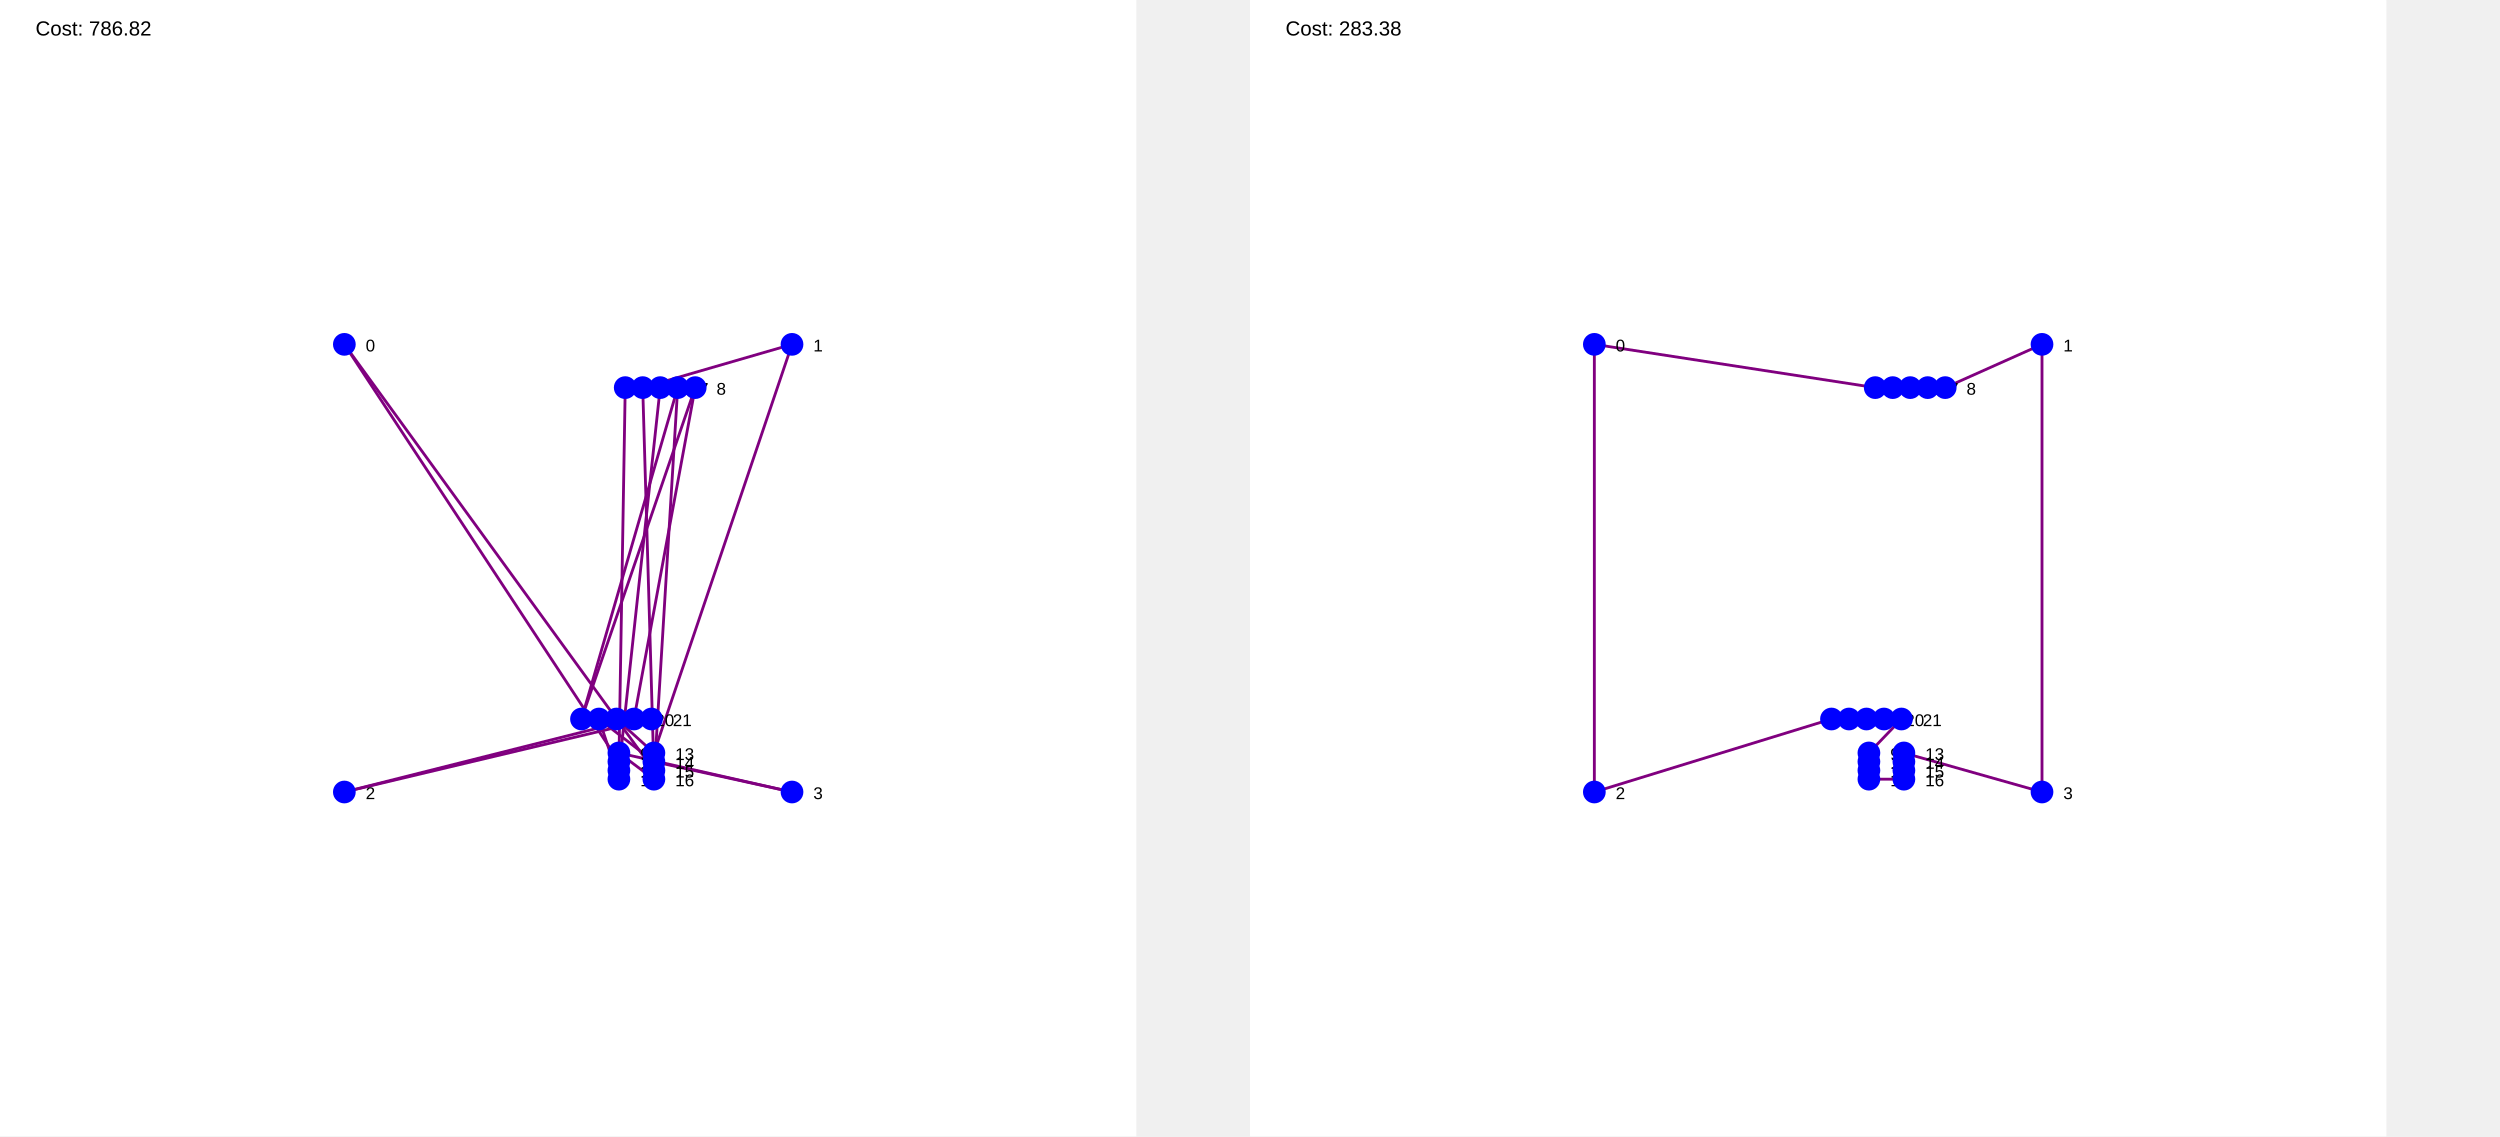
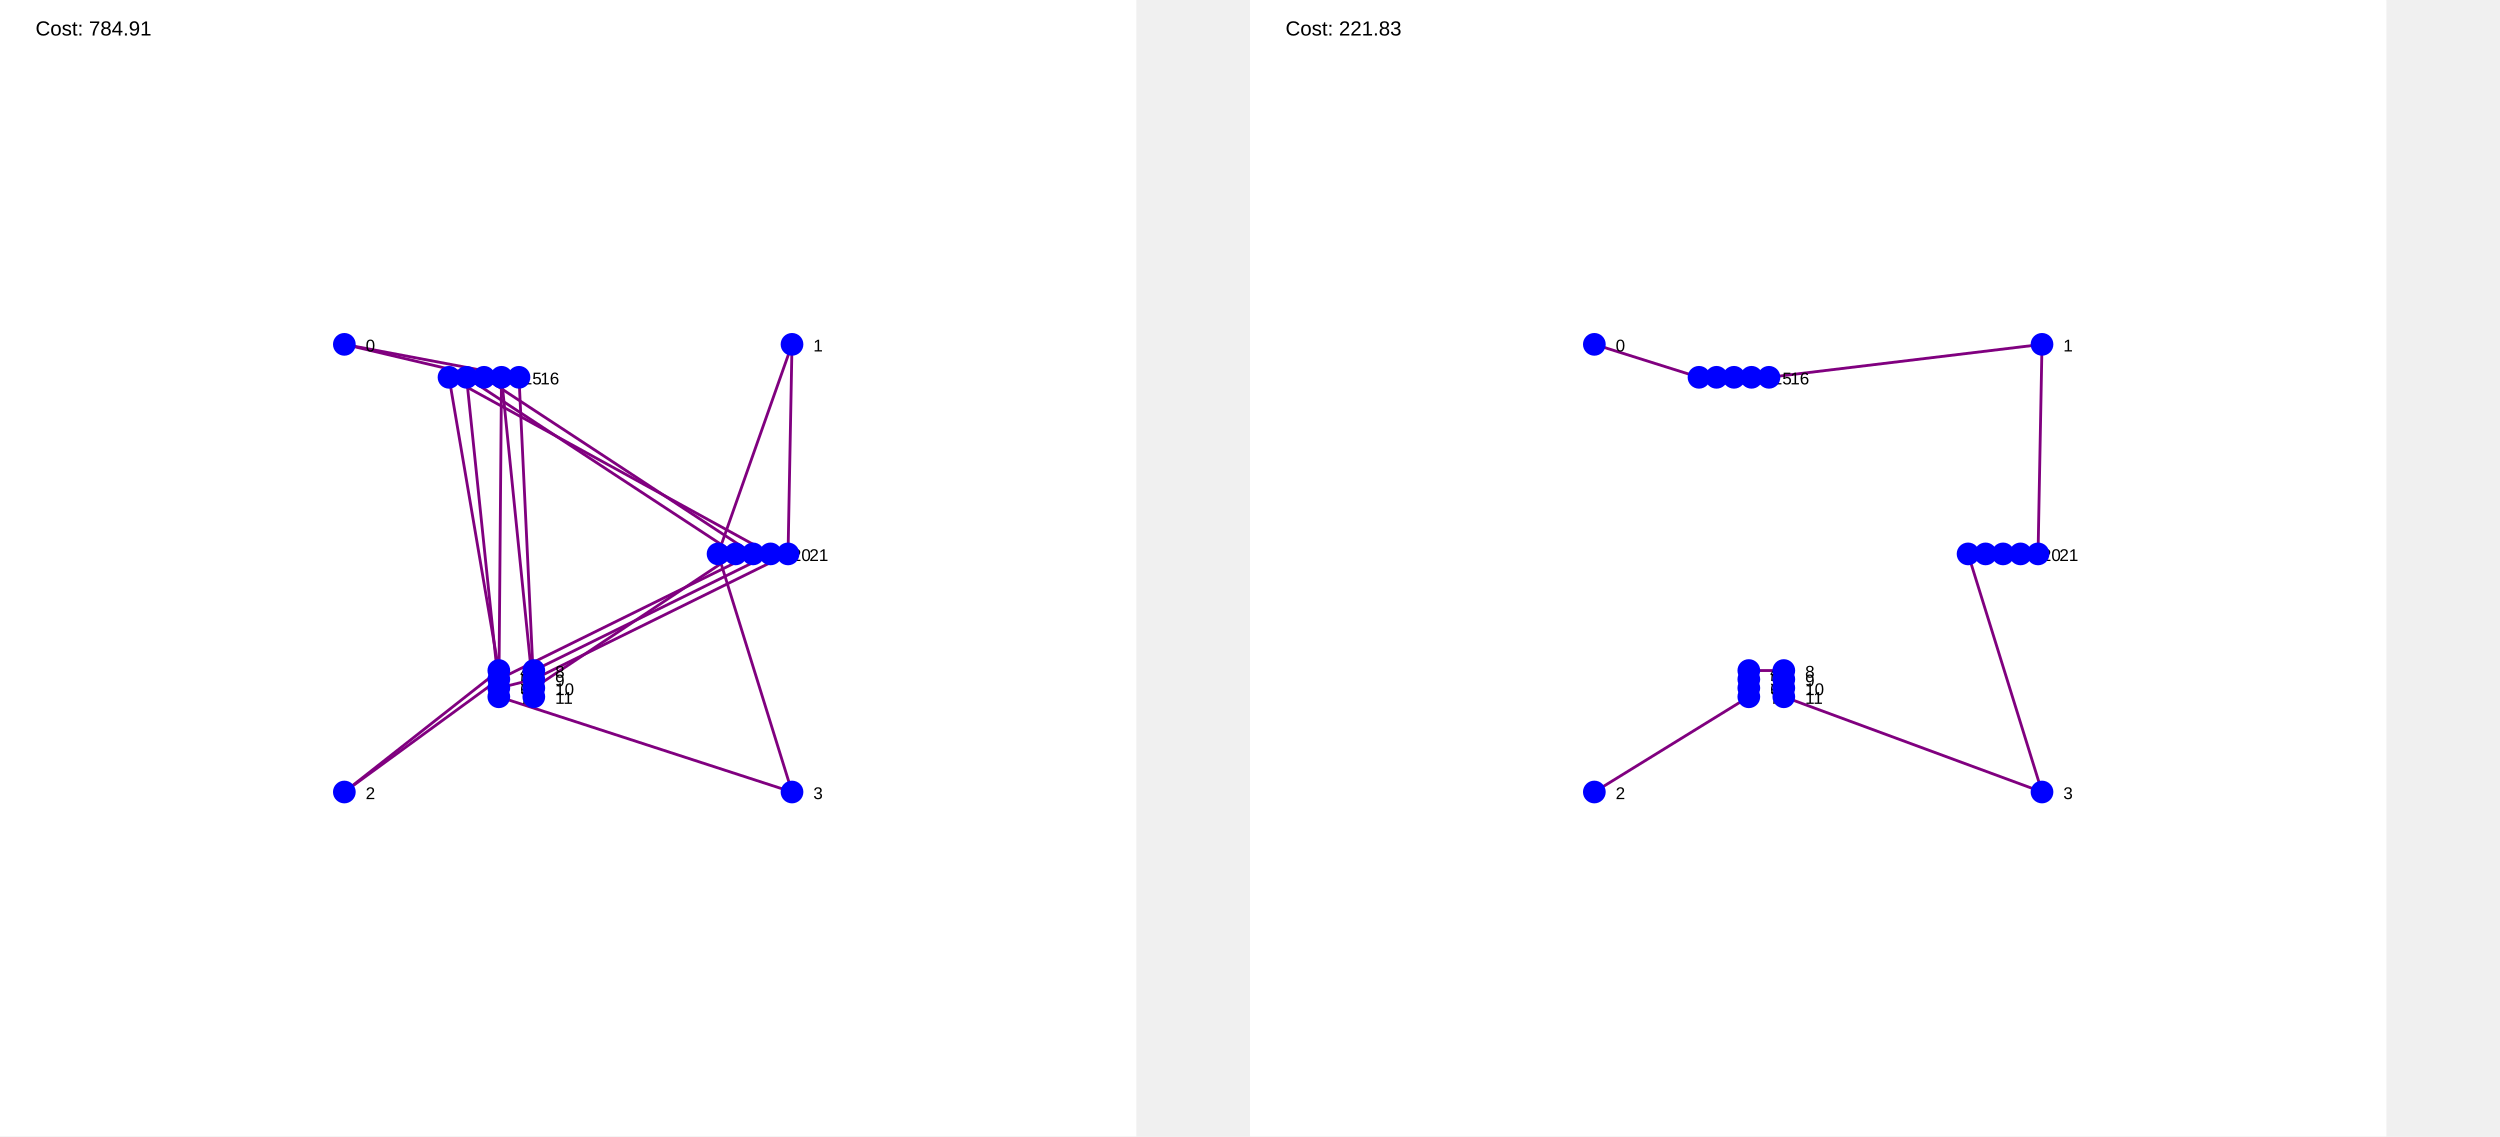
<svg xmlns="http://www.w3.org/2000/svg" width="1760" height="800" viewBox="-218.182 -218.182 1760 800">
  <g transform="translate(0,0)">
    <rect x="-218.182" y="-218.182" width="800" height="800" fill="white" />
    <g>
-       <line x1="24.242" y1="24.242" x2="242.165" y2="324.201" stroke="rgb(128,0,127)" stroke-width="2" />
-       <line x1="242.165" y1="324.201" x2="234.293" y2="54.703" stroke="rgb(128,0,127)" stroke-width="2" />
-       <line x1="234.293" y1="54.703" x2="339.394" y2="24.242" stroke="rgb(128,0,127)" stroke-width="2" />
-       <line x1="339.394" y1="24.242" x2="242.165" y2="311.886" stroke="rgb(128,0,127)" stroke-width="2" />
-       <line x1="242.165" y1="311.886" x2="215.822" y2="288.003" stroke="rgb(128,0,127)" stroke-width="2" />
-       <line x1="215.822" y1="288.003" x2="240.453" y2="288.003" stroke="rgb(128,0,127)" stroke-width="2" />
-       <line x1="240.453" y1="288.003" x2="24.242" y2="339.394" stroke="rgb(128,0,127)" stroke-width="2" />
-       <line x1="24.242" y1="339.394" x2="228.138" y2="288.003" stroke="rgb(128,0,127)" stroke-width="2" />
-       <line x1="228.138" y1="288.003" x2="271.238" y2="54.703" stroke="rgb(128,0,127)" stroke-width="2" />
-       <line x1="271.238" y1="54.703" x2="191.192" y2="288.003" stroke="rgb(128,0,127)" stroke-width="2" />
-       <line x1="191.192" y1="288.003" x2="258.923" y2="54.703" stroke="rgb(128,0,127)" stroke-width="2" />
-       <line x1="258.923" y1="54.703" x2="242.165" y2="330.359" stroke="rgb(128,0,127)" stroke-width="2" />
-       <line x1="242.165" y1="330.359" x2="217.534" y2="311.886" stroke="rgb(128,0,127)" stroke-width="2" />
-       <line x1="217.534" y1="311.886" x2="339.394" y2="339.394" stroke="rgb(128,0,127)" stroke-width="2" />
-       <line x1="339.394" y1="339.394" x2="242.165" y2="318.044" stroke="rgb(128,0,127)" stroke-width="2" />
-       <line x1="242.165" y1="318.044" x2="203.507" y2="288.003" stroke="rgb(128,0,127)" stroke-width="2" />
-       <line x1="203.507" y1="288.003" x2="217.534" y2="330.359" stroke="rgb(128,0,127)" stroke-width="2" />
-       <line x1="217.534" y1="330.359" x2="217.534" y2="324.201" stroke="rgb(128,0,127)" stroke-width="2" />
-       <line x1="217.534" y1="324.201" x2="246.608" y2="54.703" stroke="rgb(128,0,127)" stroke-width="2" />
-       <line x1="246.608" y1="54.703" x2="221.977" y2="54.703" stroke="rgb(128,0,127)" stroke-width="2" />
-       <line x1="221.977" y1="54.703" x2="217.534" y2="318.044" stroke="rgb(128,0,127)" stroke-width="2" />
-       <line x1="217.534" y1="318.044" x2="24.242" y2="24.242" stroke="rgb(128,0,127)" stroke-width="2" />
+       <line x1="24.242" y1="24.242" x2="147.184" y2="47.443" stroke="rgb(128,0,127)" stroke-width="2" />
+       <line x1="147.184" y1="47.443" x2="157.622" y2="266.19" stroke="rgb(128,0,127)" stroke-width="2" />
+       <line x1="157.622" y1="266.19" x2="299.65" y2="171.769" stroke="rgb(128,0,127)" stroke-width="2" />
+       <line x1="299.65" y1="171.769" x2="110.239" y2="47.443" stroke="rgb(128,0,127)" stroke-width="2" />
+       <line x1="110.239" y1="47.443" x2="132.992" y2="266.19" stroke="rgb(128,0,127)" stroke-width="2" />
+       <line x1="132.992" y1="266.19" x2="157.622" y2="260.033" stroke="rgb(128,0,127)" stroke-width="2" />
+       <line x1="157.622" y1="260.033" x2="336.596" y2="171.769" stroke="rgb(128,0,127)" stroke-width="2" />
+       <line x1="336.596" y1="171.769" x2="339.394" y2="24.242" stroke="rgb(128,0,127)" stroke-width="2" />
+       <line x1="339.394" y1="24.242" x2="287.335" y2="171.769" stroke="rgb(128,0,127)" stroke-width="2" />
+       <line x1="287.335" y1="171.769" x2="339.394" y2="339.394" stroke="rgb(128,0,127)" stroke-width="2" />
+       <line x1="339.394" y1="339.394" x2="132.992" y2="272.348" stroke="rgb(128,0,127)" stroke-width="2" />
+       <line x1="132.992" y1="272.348" x2="134.869" y2="47.443" stroke="rgb(128,0,127)" stroke-width="2" />
+       <line x1="134.869" y1="47.443" x2="157.622" y2="272.348" stroke="rgb(128,0,127)" stroke-width="2" />
+       <line x1="157.622" y1="272.348" x2="157.622" y2="253.875" stroke="rgb(128,0,127)" stroke-width="2" />
+       <line x1="157.622" y1="253.875" x2="324.281" y2="171.769" stroke="rgb(128,0,127)" stroke-width="2" />
+       <line x1="324.281" y1="171.769" x2="97.924" y2="47.443" stroke="rgb(128,0,127)" stroke-width="2" />
+       <line x1="97.924" y1="47.443" x2="132.992" y2="253.875" stroke="rgb(128,0,127)" stroke-width="2" />
+       <line x1="132.992" y1="253.875" x2="24.242" y2="339.394" stroke="rgb(128,0,127)" stroke-width="2" />
+       <line x1="24.242" y1="339.394" x2="132.992" y2="260.033" stroke="rgb(128,0,127)" stroke-width="2" />
+       <line x1="132.992" y1="260.033" x2="311.965" y2="171.769" stroke="rgb(128,0,127)" stroke-width="2" />
+       <line x1="311.965" y1="171.769" x2="122.554" y2="47.443" stroke="rgb(128,0,127)" stroke-width="2" />
+       <line x1="122.554" y1="47.443" x2="24.242" y2="24.242" stroke="rgb(128,0,127)" stroke-width="2" />
    </g>
    <g>
      <circle cx="24.242" cy="24.242" r="8" fill="blue" />
      <text x="39.242" y="29.242" font-family="Arial" font-size="12" fill="black">0</text>
      <circle cx="339.394" cy="24.242" r="8" fill="blue" />
      <text x="354.394" y="29.242" font-family="Arial" font-size="12" fill="black">1</text>
      <circle cx="24.242" cy="339.394" r="8" fill="blue" />
      <text x="39.242" y="344.394" font-family="Arial" font-size="12" fill="black">2</text>
      <circle cx="339.394" cy="339.394" r="8" fill="blue" />
      <text x="354.394" y="344.394" font-family="Arial" font-size="12" fill="black">3</text>
-       <circle cx="221.977" cy="54.703" r="8" fill="blue" />
-       <text x="236.977" y="59.703" font-family="Arial" font-size="12" fill="black">4</text>
-       <circle cx="234.293" cy="54.703" r="8" fill="blue" />
-       <text x="249.293" y="59.703" font-family="Arial" font-size="12" fill="black">5</text>
-       <circle cx="246.608" cy="54.703" r="8" fill="blue" />
-       <text x="261.608" y="59.703" font-family="Arial" font-size="12" fill="black">6</text>
-       <circle cx="258.923" cy="54.703" r="8" fill="blue" />
-       <text x="273.923" y="59.703" font-family="Arial" font-size="12" fill="black">7</text>
-       <circle cx="271.238" cy="54.703" r="8" fill="blue" />
-       <text x="286.238" y="59.703" font-family="Arial" font-size="12" fill="black">8</text>
-       <circle cx="217.534" cy="311.886" r="8" fill="blue" />
-       <text x="232.534" y="316.886" font-family="Arial" font-size="12" fill="black">9</text>
-       <circle cx="217.534" cy="318.044" r="8" fill="blue" />
-       <text x="232.534" y="323.044" font-family="Arial" font-size="12" fill="black">10</text>
-       <circle cx="217.534" cy="324.201" r="8" fill="blue" />
-       <text x="232.534" y="329.201" font-family="Arial" font-size="12" fill="black">11</text>
-       <circle cx="217.534" cy="330.359" r="8" fill="blue" />
-       <text x="232.534" y="335.359" font-family="Arial" font-size="12" fill="black">12</text>
-       <circle cx="242.165" cy="311.886" r="8" fill="blue" />
-       <text x="257.165" y="316.886" font-family="Arial" font-size="12" fill="black">13</text>
-       <circle cx="242.165" cy="318.044" r="8" fill="blue" />
-       <text x="257.165" y="323.044" font-family="Arial" font-size="12" fill="black">14</text>
-       <circle cx="242.165" cy="324.201" r="8" fill="blue" />
-       <text x="257.165" y="329.201" font-family="Arial" font-size="12" fill="black">15</text>
-       <circle cx="242.165" cy="330.359" r="8" fill="blue" />
-       <text x="257.165" y="335.359" font-family="Arial" font-size="12" fill="black">16</text>
-       <circle cx="191.192" cy="288.003" r="8" fill="blue" />
-       <text x="206.192" y="293.003" font-family="Arial" font-size="12" fill="black">17</text>
-       <circle cx="203.507" cy="288.003" r="8" fill="blue" />
-       <text x="218.507" y="293.003" font-family="Arial" font-size="12" fill="black">18</text>
-       <circle cx="215.822" cy="288.003" r="8" fill="blue" />
-       <text x="230.822" y="293.003" font-family="Arial" font-size="12" fill="black">19</text>
-       <circle cx="228.138" cy="288.003" r="8" fill="blue" />
-       <text x="243.138" y="293.003" font-family="Arial" font-size="12" fill="black">20</text>
-       <circle cx="240.453" cy="288.003" r="8" fill="blue" />
-       <text x="255.453" y="293.003" font-family="Arial" font-size="12" fill="black">21</text>
+       <circle cx="132.992" cy="253.875" r="8" fill="blue" />
+       <text x="147.992" y="258.875" font-family="Arial" font-size="12" fill="black">4</text>
+       <circle cx="132.992" cy="260.033" r="8" fill="blue" />
+       <text x="147.992" y="265.033" font-family="Arial" font-size="12" fill="black">5</text>
+       <circle cx="132.992" cy="266.19" r="8" fill="blue" />
+       <text x="147.992" y="271.19" font-family="Arial" font-size="12" fill="black">6</text>
+       <circle cx="132.992" cy="272.348" r="8" fill="blue" />
+       <text x="147.992" y="277.348" font-family="Arial" font-size="12" fill="black">7</text>
+       <circle cx="157.622" cy="253.875" r="8" fill="blue" />
+       <text x="172.622" y="258.875" font-family="Arial" font-size="12" fill="black">8</text>
+       <circle cx="157.622" cy="260.033" r="8" fill="blue" />
+       <text x="172.622" y="265.033" font-family="Arial" font-size="12" fill="black">9</text>
+       <circle cx="157.622" cy="266.19" r="8" fill="blue" />
+       <text x="172.622" y="271.19" font-family="Arial" font-size="12" fill="black">10</text>
+       <circle cx="157.622" cy="272.348" r="8" fill="blue" />
+       <text x="172.622" y="277.348" font-family="Arial" font-size="12" fill="black">11</text>
+       <circle cx="97.924" cy="47.443" r="8" fill="blue" />
+       <text x="112.924" y="52.443" font-family="Arial" font-size="12" fill="black">12</text>
+       <circle cx="110.239" cy="47.443" r="8" fill="blue" />
+       <text x="125.239" y="52.443" font-family="Arial" font-size="12" fill="black">13</text>
+       <circle cx="122.554" cy="47.443" r="8" fill="blue" />
+       <text x="137.554" y="52.443" font-family="Arial" font-size="12" fill="black">14</text>
+       <circle cx="134.869" cy="47.443" r="8" fill="blue" />
+       <text x="149.869" y="52.443" font-family="Arial" font-size="12" fill="black">15</text>
+       <circle cx="147.184" cy="47.443" r="8" fill="blue" />
+       <text x="162.184" y="52.443" font-family="Arial" font-size="12" fill="black">16</text>
+       <circle cx="287.335" cy="171.769" r="8" fill="blue" />
+       <text x="302.335" y="176.769" font-family="Arial" font-size="12" fill="black">17</text>
+       <circle cx="299.65" cy="171.769" r="8" fill="blue" />
+       <text x="314.65" y="176.769" font-family="Arial" font-size="12" fill="black">18</text>
+       <circle cx="311.965" cy="171.769" r="8" fill="blue" />
+       <text x="326.965" y="176.769" font-family="Arial" font-size="12" fill="black">19</text>
+       <circle cx="324.281" cy="171.769" r="8" fill="blue" />
+       <text x="339.281" y="176.769" font-family="Arial" font-size="12" fill="black">20</text>
+       <circle cx="336.596" cy="171.769" r="8" fill="blue" />
+       <text x="351.596" y="176.769" font-family="Arial" font-size="12" fill="black">21</text>
    </g>
-     <text x="-193.182" y="-193.182" font-family="Arial" font-size="14.4" fill="black"> Cost: 786.82</text>
+     <text x="-193.182" y="-193.182" font-family="Arial" font-size="14.4" fill="black"> Cost: 784.91</text>
  </g>
  <g transform="translate(880.00,0)">
    <rect x="-218.18" y="-218.18" width="800.00" height="800.00" fill="white" />
    <g>
-       <line x1="24.24" y1="24.24" x2="221.98" y2="54.70" stroke="rgb(128,0,127)" stroke-width="2.00" />
-       <line x1="221.98" y1="54.70" x2="234.29" y2="54.70" stroke="rgb(128,0,127)" stroke-width="2.00" />
-       <line x1="234.29" y1="54.70" x2="246.61" y2="54.70" stroke="rgb(128,0,127)" stroke-width="2.00" />
-       <line x1="246.61" y1="54.70" x2="258.92" y2="54.70" stroke="rgb(128,0,127)" stroke-width="2.00" />
-       <line x1="258.92" y1="54.70" x2="271.24" y2="54.70" stroke="rgb(128,0,127)" stroke-width="2.00" />
-       <line x1="271.24" y1="54.70" x2="339.39" y2="24.24" stroke="rgb(128,0,127)" stroke-width="2.00" />
-       <line x1="339.39" y1="24.24" x2="339.39" y2="339.39" stroke="rgb(128,0,127)" stroke-width="2.00" />
-       <line x1="339.39" y1="339.39" x2="242.16" y2="311.89" stroke="rgb(128,0,127)" stroke-width="2.00" />
-       <line x1="242.16" y1="311.89" x2="242.16" y2="318.04" stroke="rgb(128,0,127)" stroke-width="2.00" />
-       <line x1="242.16" y1="318.04" x2="242.16" y2="324.20" stroke="rgb(128,0,127)" stroke-width="2.00" />
-       <line x1="242.16" y1="324.20" x2="242.16" y2="330.36" stroke="rgb(128,0,127)" stroke-width="2.00" />
-       <line x1="242.16" y1="330.36" x2="217.53" y2="330.36" stroke="rgb(128,0,127)" stroke-width="2.00" />
-       <line x1="217.53" y1="330.36" x2="217.53" y2="324.20" stroke="rgb(128,0,127)" stroke-width="2.00" />
-       <line x1="217.53" y1="324.20" x2="217.53" y2="318.04" stroke="rgb(128,0,127)" stroke-width="2.00" />
-       <line x1="217.53" y1="318.04" x2="217.53" y2="311.89" stroke="rgb(128,0,127)" stroke-width="2.00" />
-       <line x1="217.53" y1="311.89" x2="240.45" y2="288.00" stroke="rgb(128,0,127)" stroke-width="2.00" />
-       <line x1="240.45" y1="288.00" x2="228.14" y2="288.00" stroke="rgb(128,0,127)" stroke-width="2.00" />
-       <line x1="228.14" y1="288.00" x2="215.82" y2="288.00" stroke="rgb(128,0,127)" stroke-width="2.00" />
-       <line x1="215.82" y1="288.00" x2="203.51" y2="288.00" stroke="rgb(128,0,127)" stroke-width="2.00" />
-       <line x1="203.51" y1="288.00" x2="191.19" y2="288.00" stroke="rgb(128,0,127)" stroke-width="2.00" />
-       <line x1="191.19" y1="288.00" x2="24.24" y2="339.39" stroke="rgb(128,0,127)" stroke-width="2.00" />
-       <line x1="24.24" y1="339.39" x2="24.24" y2="24.24" stroke="rgb(128,0,127)" stroke-width="2.00" />
+       <line x1="24.24" y1="339.39" x2="132.99" y2="272.35" stroke="rgb(128,0,127)" stroke-width="2.00" />
+       <line x1="132.99" y1="272.35" x2="132.99" y2="266.19" stroke="rgb(128,0,127)" stroke-width="2.00" />
+       <line x1="132.99" y1="266.19" x2="132.99" y2="260.03" stroke="rgb(128,0,127)" stroke-width="2.00" />
+       <line x1="132.99" y1="260.03" x2="132.99" y2="253.88" stroke="rgb(128,0,127)" stroke-width="2.00" />
+       <line x1="132.99" y1="253.88" x2="157.62" y2="253.88" stroke="rgb(128,0,127)" stroke-width="2.00" />
+       <line x1="157.62" y1="253.88" x2="157.62" y2="260.03" stroke="rgb(128,0,127)" stroke-width="2.00" />
+       <line x1="157.62" y1="260.03" x2="157.62" y2="266.19" stroke="rgb(128,0,127)" stroke-width="2.00" />
+       <line x1="157.62" y1="266.19" x2="157.62" y2="272.35" stroke="rgb(128,0,127)" stroke-width="2.00" />
+       <line x1="157.62" y1="272.35" x2="339.39" y2="339.39" stroke="rgb(128,0,127)" stroke-width="2.00" />
+       <line x1="339.39" y1="339.39" x2="287.34" y2="171.77" stroke="rgb(128,0,127)" stroke-width="2.00" />
+       <line x1="287.34" y1="171.77" x2="299.65" y2="171.77" stroke="rgb(128,0,127)" stroke-width="2.00" />
+       <line x1="299.65" y1="171.77" x2="311.97" y2="171.77" stroke="rgb(128,0,127)" stroke-width="2.00" />
+       <line x1="311.97" y1="171.77" x2="324.28" y2="171.77" stroke="rgb(128,0,127)" stroke-width="2.00" />
+       <line x1="324.28" y1="171.77" x2="336.60" y2="171.77" stroke="rgb(128,0,127)" stroke-width="2.00" />
+       <line x1="336.60" y1="171.77" x2="339.39" y2="24.24" stroke="rgb(128,0,127)" stroke-width="2.00" />
+       <line x1="339.39" y1="24.24" x2="147.18" y2="47.44" stroke="rgb(128,0,127)" stroke-width="2.00" />
+       <line x1="147.18" y1="47.44" x2="134.87" y2="47.44" stroke="rgb(128,0,127)" stroke-width="2.00" />
+       <line x1="134.87" y1="47.44" x2="122.55" y2="47.44" stroke="rgb(128,0,127)" stroke-width="2.00" />
+       <line x1="122.55" y1="47.44" x2="110.24" y2="47.44" stroke="rgb(128,0,127)" stroke-width="2.00" />
+       <line x1="110.24" y1="47.44" x2="97.92" y2="47.44" stroke="rgb(128,0,127)" stroke-width="2.00" />
+       <line x1="97.92" y1="47.44" x2="24.24" y2="24.24" stroke="rgb(128,0,127)" stroke-width="2.00" />
+       <line x1="24.24" y1="24.24" x2="24.24" y2="24.24" stroke="rgb(128,0,127)" stroke-width="2.00" />
    </g>
    <g>
      <circle cx="24.24" cy="24.24" r="8.00" fill="blue" />
      <text x="39.24" y="29.24" font-family="Arial" font-size="12.00" fill="black">0</text>
      <circle cx="339.39" cy="24.24" r="8.00" fill="blue" />
      <text x="354.39" y="29.24" font-family="Arial" font-size="12.00" fill="black">1</text>
      <circle cx="24.24" cy="339.39" r="8.00" fill="blue" />
      <text x="39.24" y="344.39" font-family="Arial" font-size="12.00" fill="black">2</text>
      <circle cx="339.39" cy="339.39" r="8.00" fill="blue" />
      <text x="354.39" y="344.39" font-family="Arial" font-size="12.00" fill="black">3</text>
-       <circle cx="221.98" cy="54.70" r="8.00" fill="blue" />
-       <text x="236.98" y="59.70" font-family="Arial" font-size="12.00" fill="black">4</text>
-       <circle cx="234.29" cy="54.70" r="8.00" fill="blue" />
-       <text x="249.29" y="59.70" font-family="Arial" font-size="12.00" fill="black">5</text>
-       <circle cx="246.61" cy="54.70" r="8.00" fill="blue" />
-       <text x="261.61" y="59.70" font-family="Arial" font-size="12.00" fill="black">6</text>
-       <circle cx="258.92" cy="54.70" r="8.00" fill="blue" />
-       <text x="273.92" y="59.70" font-family="Arial" font-size="12.00" fill="black">7</text>
-       <circle cx="271.24" cy="54.70" r="8.00" fill="blue" />
-       <text x="286.24" y="59.70" font-family="Arial" font-size="12.00" fill="black">8</text>
-       <circle cx="217.53" cy="311.89" r="8.00" fill="blue" />
-       <text x="232.53" y="316.89" font-family="Arial" font-size="12.00" fill="black">9</text>
-       <circle cx="217.53" cy="318.04" r="8.00" fill="blue" />
-       <text x="232.53" y="323.04" font-family="Arial" font-size="12.00" fill="black">10</text>
-       <circle cx="217.53" cy="324.20" r="8.00" fill="blue" />
-       <text x="232.53" y="329.20" font-family="Arial" font-size="12.00" fill="black">11</text>
-       <circle cx="217.53" cy="330.36" r="8.00" fill="blue" />
-       <text x="232.53" y="335.36" font-family="Arial" font-size="12.00" fill="black">12</text>
-       <circle cx="242.16" cy="311.89" r="8.00" fill="blue" />
-       <text x="257.16" y="316.89" font-family="Arial" font-size="12.00" fill="black">13</text>
-       <circle cx="242.16" cy="318.04" r="8.00" fill="blue" />
-       <text x="257.16" y="323.04" font-family="Arial" font-size="12.00" fill="black">14</text>
-       <circle cx="242.16" cy="324.20" r="8.00" fill="blue" />
-       <text x="257.16" y="329.20" font-family="Arial" font-size="12.00" fill="black">15</text>
-       <circle cx="242.16" cy="330.36" r="8.00" fill="blue" />
-       <text x="257.16" y="335.36" font-family="Arial" font-size="12.00" fill="black">16</text>
-       <circle cx="191.19" cy="288.00" r="8.00" fill="blue" />
-       <text x="206.19" y="293.00" font-family="Arial" font-size="12.00" fill="black">17</text>
-       <circle cx="203.51" cy="288.00" r="8.00" fill="blue" />
-       <text x="218.51" y="293.00" font-family="Arial" font-size="12.00" fill="black">18</text>
-       <circle cx="215.82" cy="288.00" r="8.00" fill="blue" />
-       <text x="230.82" y="293.00" font-family="Arial" font-size="12.00" fill="black">19</text>
-       <circle cx="228.14" cy="288.00" r="8.00" fill="blue" />
-       <text x="243.14" y="293.00" font-family="Arial" font-size="12.00" fill="black">20</text>
-       <circle cx="240.45" cy="288.00" r="8.00" fill="blue" />
-       <text x="255.45" y="293.00" font-family="Arial" font-size="12.00" fill="black">21</text>
+       <circle cx="132.99" cy="253.88" r="8.00" fill="blue" />
+       <text x="147.99" y="258.88" font-family="Arial" font-size="12.00" fill="black">4</text>
+       <circle cx="132.99" cy="260.03" r="8.00" fill="blue" />
+       <text x="147.99" y="265.03" font-family="Arial" font-size="12.00" fill="black">5</text>
+       <circle cx="132.99" cy="266.19" r="8.00" fill="blue" />
+       <text x="147.99" y="271.19" font-family="Arial" font-size="12.00" fill="black">6</text>
+       <circle cx="132.99" cy="272.35" r="8.00" fill="blue" />
+       <text x="147.99" y="277.35" font-family="Arial" font-size="12.00" fill="black">7</text>
+       <circle cx="157.62" cy="253.88" r="8.00" fill="blue" />
+       <text x="172.62" y="258.88" font-family="Arial" font-size="12.00" fill="black">8</text>
+       <circle cx="157.62" cy="260.03" r="8.00" fill="blue" />
+       <text x="172.62" y="265.03" font-family="Arial" font-size="12.00" fill="black">9</text>
+       <circle cx="157.62" cy="266.19" r="8.00" fill="blue" />
+       <text x="172.62" y="271.19" font-family="Arial" font-size="12.00" fill="black">10</text>
+       <circle cx="157.62" cy="272.35" r="8.00" fill="blue" />
+       <text x="172.62" y="277.35" font-family="Arial" font-size="12.00" fill="black">11</text>
+       <circle cx="97.92" cy="47.44" r="8.00" fill="blue" />
+       <text x="112.92" y="52.44" font-family="Arial" font-size="12.00" fill="black">12</text>
+       <circle cx="110.24" cy="47.44" r="8.00" fill="blue" />
+       <text x="125.24" y="52.44" font-family="Arial" font-size="12.00" fill="black">13</text>
+       <circle cx="122.55" cy="47.44" r="8.00" fill="blue" />
+       <text x="137.55" y="52.44" font-family="Arial" font-size="12.00" fill="black">14</text>
+       <circle cx="134.87" cy="47.44" r="8.00" fill="blue" />
+       <text x="149.87" y="52.44" font-family="Arial" font-size="12.00" fill="black">15</text>
+       <circle cx="147.18" cy="47.44" r="8.00" fill="blue" />
+       <text x="162.18" y="52.44" font-family="Arial" font-size="12.00" fill="black">16</text>
+       <circle cx="287.34" cy="171.77" r="8.00" fill="blue" />
+       <text x="302.34" y="176.77" font-family="Arial" font-size="12.00" fill="black">17</text>
+       <circle cx="299.65" cy="171.77" r="8.00" fill="blue" />
+       <text x="314.65" y="176.77" font-family="Arial" font-size="12.00" fill="black">18</text>
+       <circle cx="311.97" cy="171.77" r="8.00" fill="blue" />
+       <text x="326.97" y="176.77" font-family="Arial" font-size="12.00" fill="black">19</text>
+       <circle cx="324.28" cy="171.77" r="8.00" fill="blue" />
+       <text x="339.28" y="176.77" font-family="Arial" font-size="12.00" fill="black">20</text>
+       <circle cx="336.60" cy="171.77" r="8.00" fill="blue" />
+       <text x="351.60" y="176.77" font-family="Arial" font-size="12.00" fill="black">21</text>
    </g>
-     <text x="-193.18" y="-193.18" font-family="Arial" font-size="14.40" fill="black"> Cost: 283.38</text>
+     <text x="-193.18" y="-193.18" font-family="Arial" font-size="14.40" fill="black"> Cost: 221.83</text>
  </g>
</svg>
